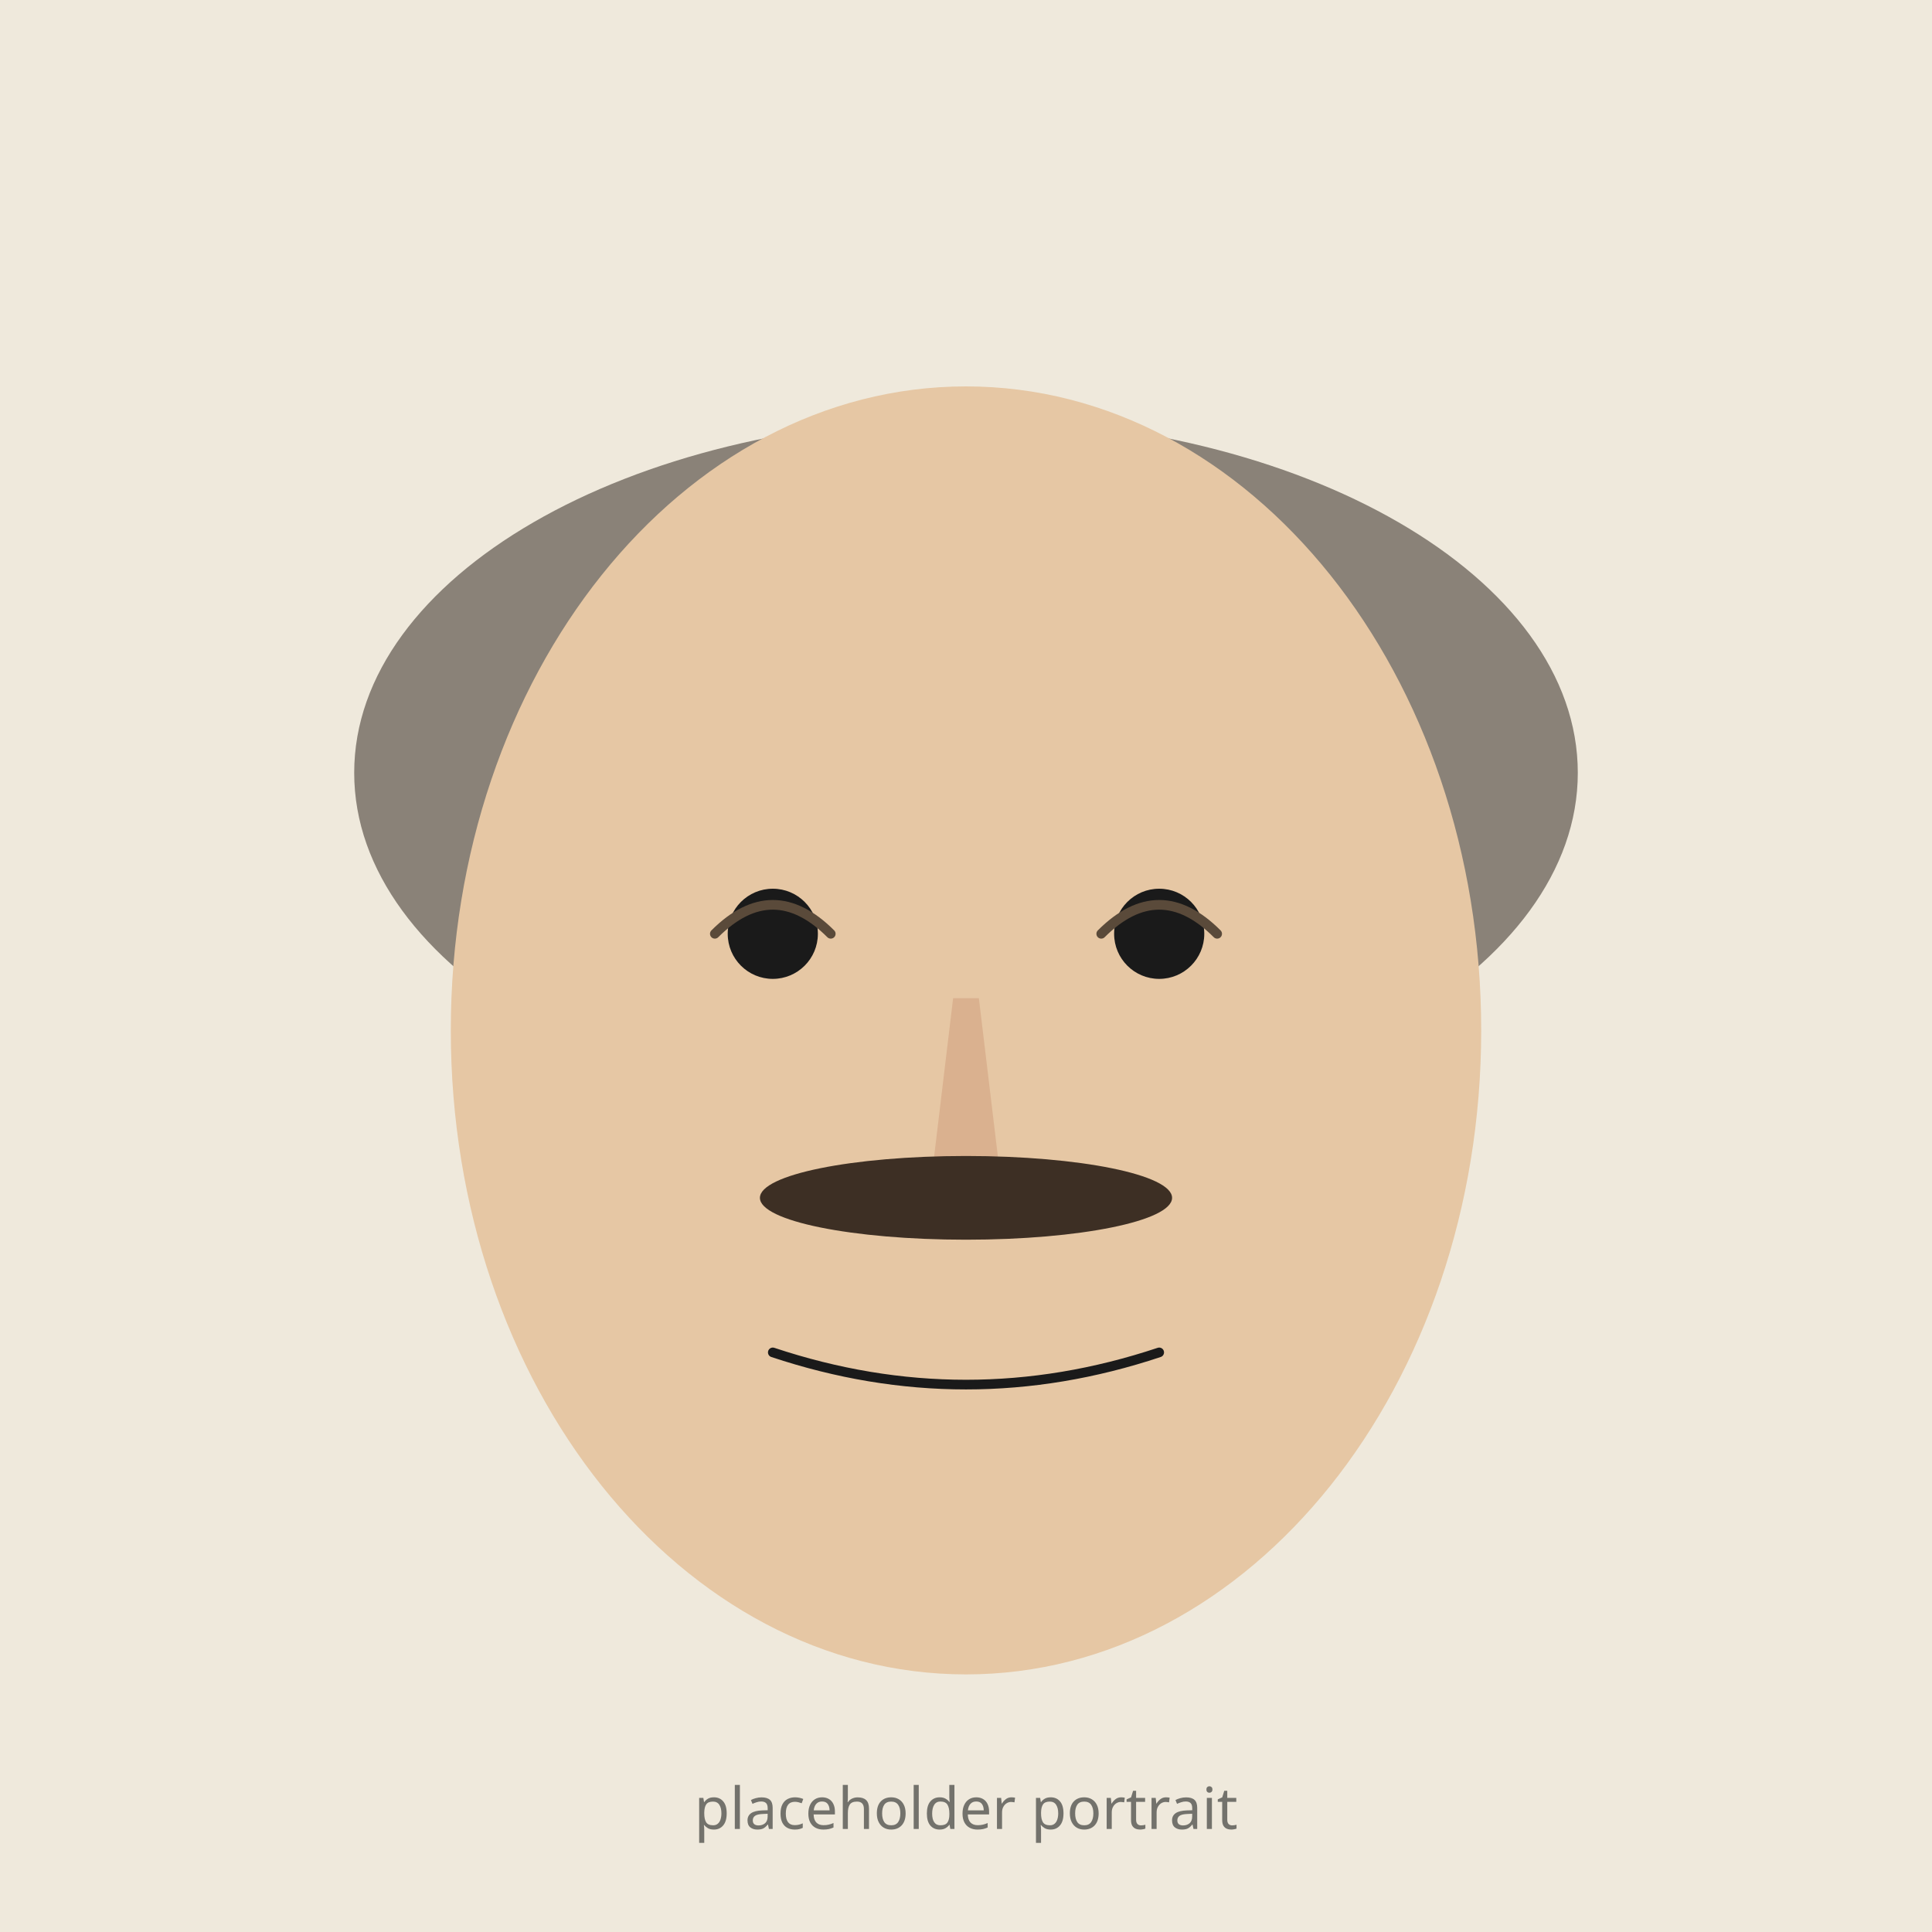
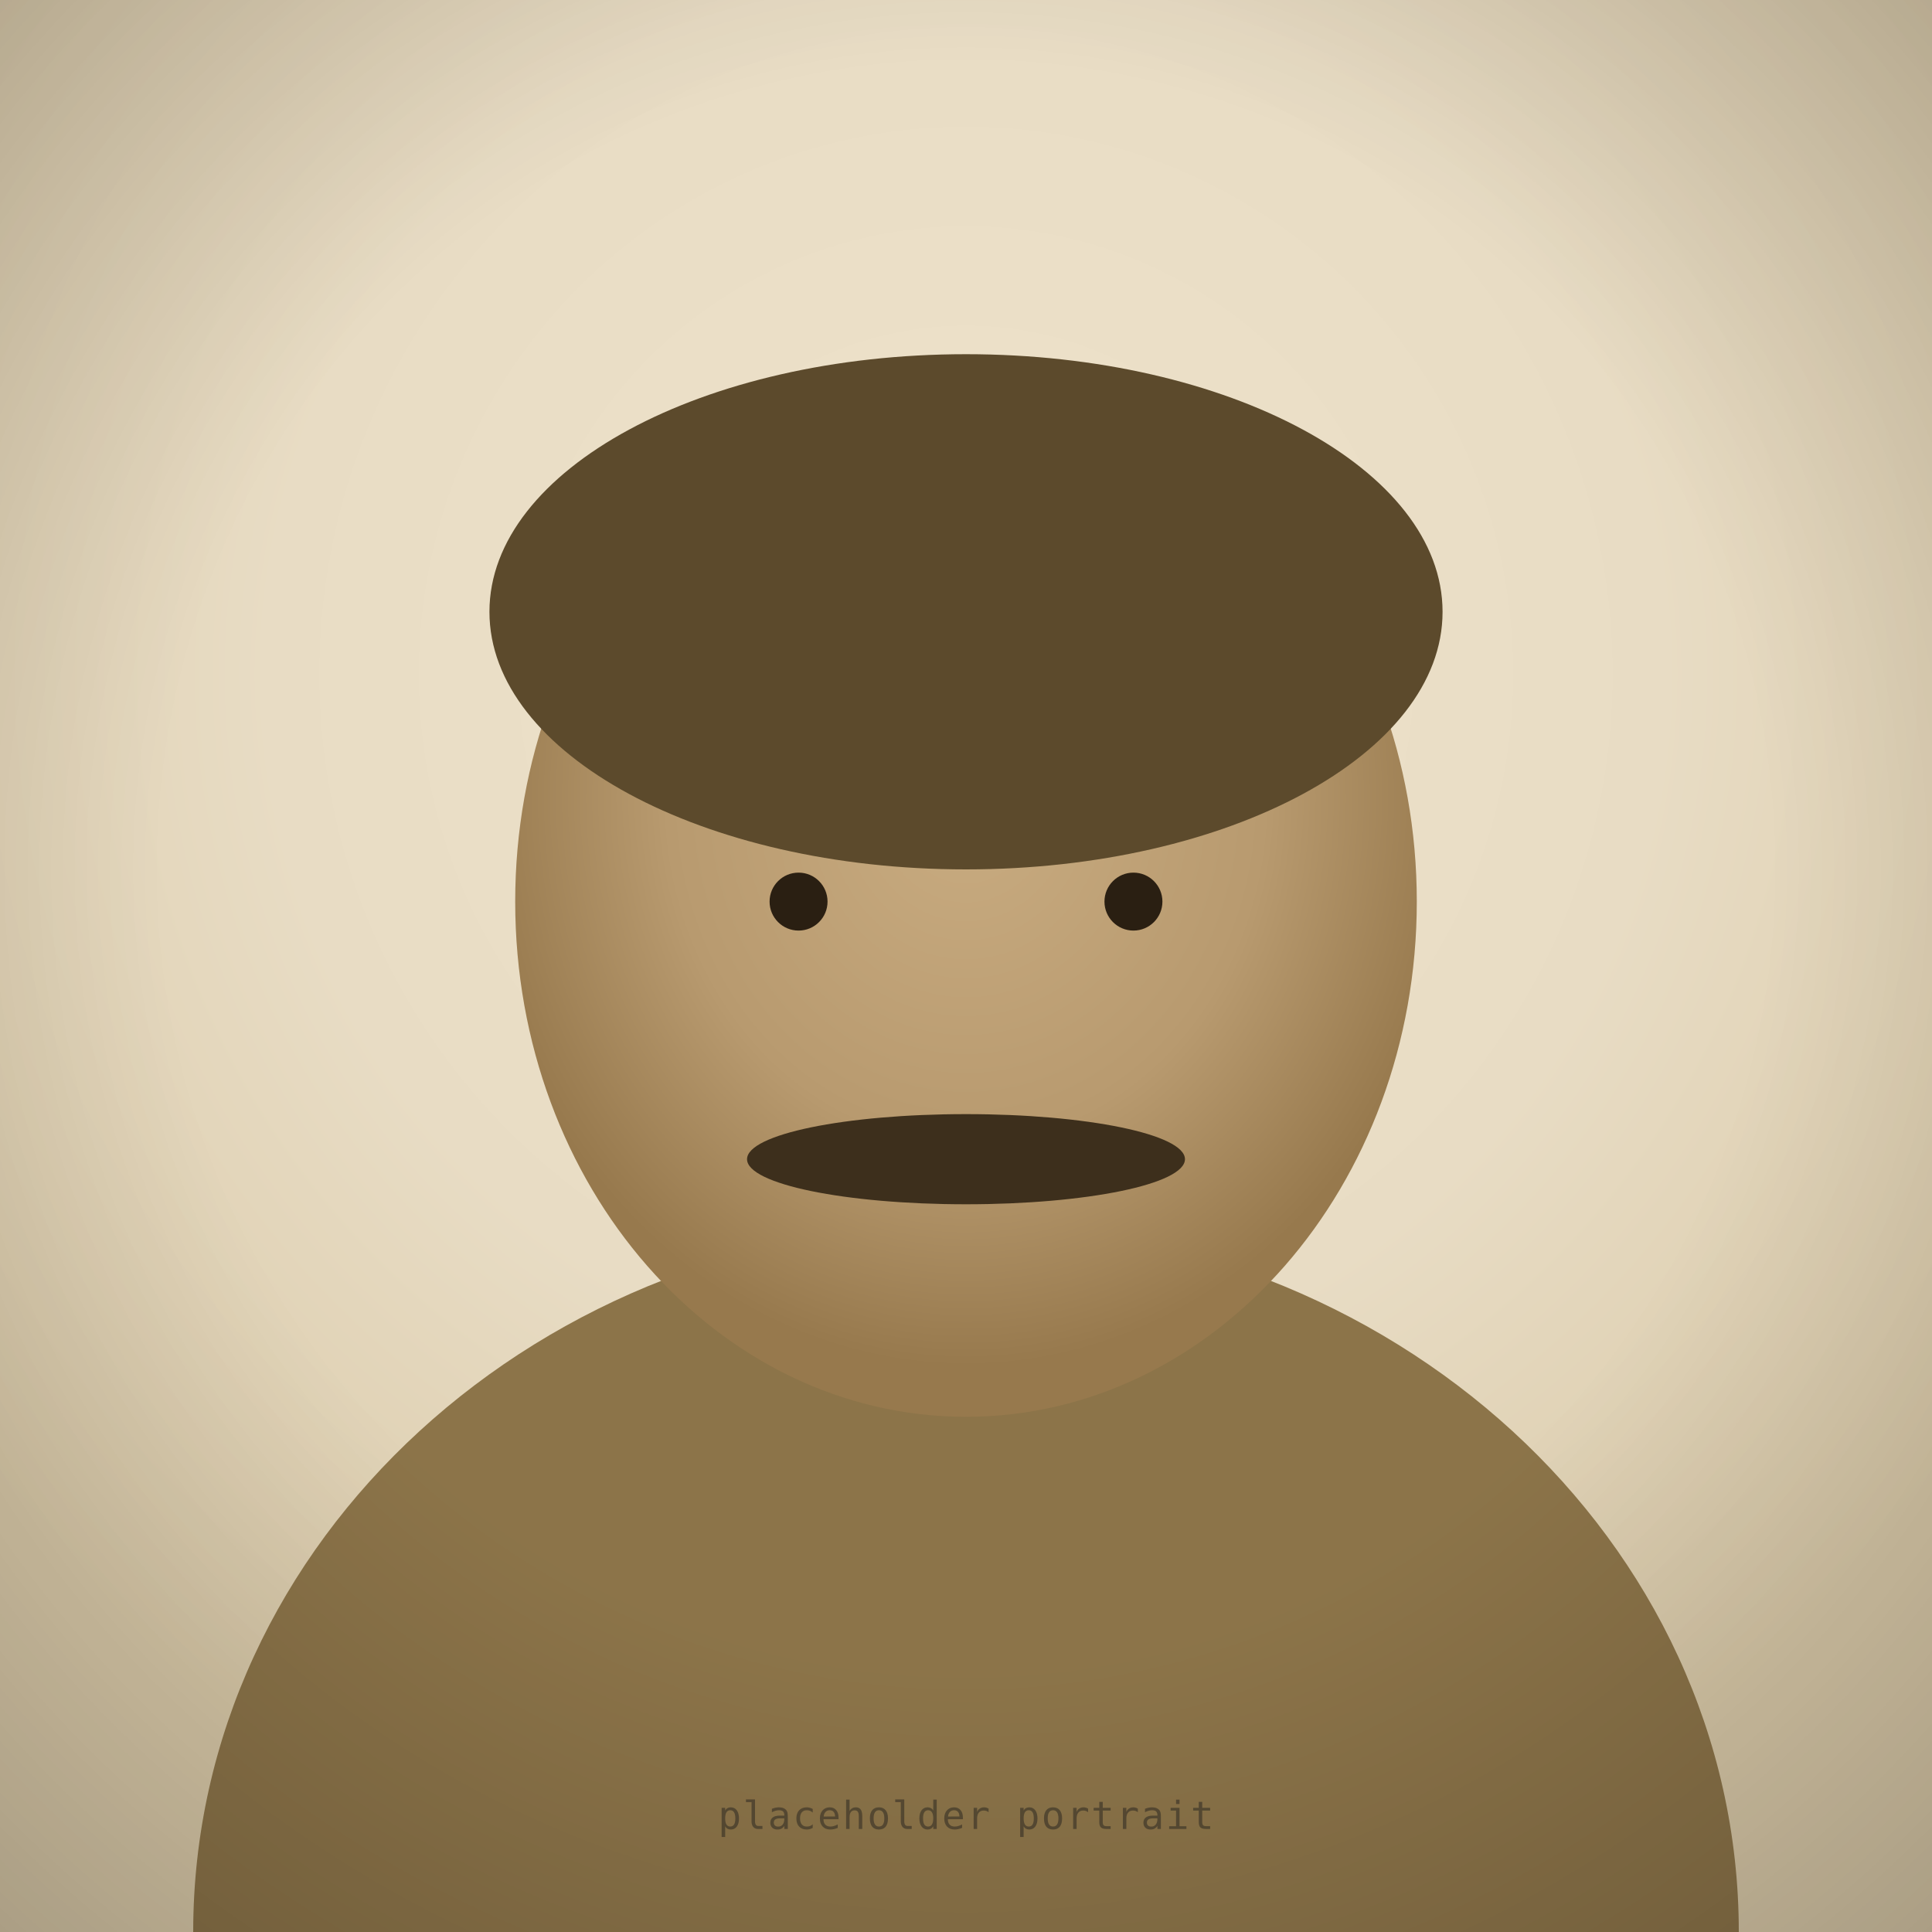
<svg xmlns="http://www.w3.org/2000/svg" viewBox="0 0 600 600" width="600" height="600">
-   <rect width="600" height="600" fill="#efe9dc" />
-   <ellipse cx="300" cy="240" rx="190" ry="110" fill="#8a8278" />
-   <ellipse cx="300" cy="320" rx="160" ry="200" fill="#e6c7a4" />
-   <circle cx="240" cy="290" r="14" fill="#1a1a1a" />
-   <circle cx="360" cy="290" r="14" fill="#1a1a1a" />
-   <path d="M 222,290 Q 240,272 258,290" stroke="#5a4a3a" stroke-width="3" fill="none" stroke-linecap="round" />
-   <path d="M 342,290 Q 360,272 378,290" stroke="#5a4a3a" stroke-width="3" fill="none" stroke-linecap="round" />
-   <path d="M 296,310 L 290,360 L 310,360 L 304,310 Z" fill="#c89070" opacity="0.4" />
-   <ellipse cx="300" cy="372" rx="64" ry="13" fill="#3d2f24" />
-   <path d="M 240,420 Q 300,440 360,420" stroke="#1a1a1a" stroke-width="3" fill="none" stroke-linecap="round" />
-   <text x="300" y="568" text-anchor="middle" font-family="ui-sans-serif, system-ui, sans-serif" font-size="18" fill="#73726c">placeholder portrait</text>
+   <defs>
+     <radialGradient id="bg" cx="50%" cy="35%" r="65%">
+       <stop offset="0%" stop-color="#EFE3CB" />
+       <stop offset="55%" stop-color="#E8DCC4" />
+       <stop offset="100%" stop-color="#D9C9A8" />
+     </radialGradient>
+     <radialGradient id="head" cx="50%" cy="40%" r="55%">
+       <stop offset="0%" stop-color="#C9AC81" />
+       <stop offset="60%" stop-color="#B89A6F" />
+       <stop offset="100%" stop-color="#97794D" />
+     </radialGradient>
+     <radialGradient id="vignette" cx="50%" cy="45%" r="75%">
+       <stop offset="55%" stop-color="rgba(0,0,0,0)" />
+       <stop offset="100%" stop-color="rgba(0,0,0,0.22)" />
+     </radialGradient>
+   </defs>
+   <rect width="600" height="600" fill="url(#bg)" />
+   <ellipse cx="300" cy="600" rx="240" ry="220" fill="#8C7449" />
+   <rect x="258" y="300" width="84" height="100" fill="#A48761" />
+   <ellipse cx="300" cy="280" rx="140" ry="160" fill="url(#head)" />
+   <ellipse cx="300" cy="190" rx="148" ry="80" fill="#5C4A2C" />
+   <circle cx="248" cy="280" r="9" fill="#2a1f12" />
+   <circle cx="352" cy="280" r="9" fill="#2a1f12" />
+   <ellipse cx="300" cy="360" rx="68" ry="14" fill="#3d2f1c" />
+   <rect width="600" height="600" fill="url(#vignette)" />
+   <text x="300" y="568" text-anchor="middle" font-family="ui-monospace, SFMono-Regular, monospace" font-size="12" fill="rgba(26,26,26,0.45)" letter-spacing="0.5">placeholder portrait</text>
</svg>
